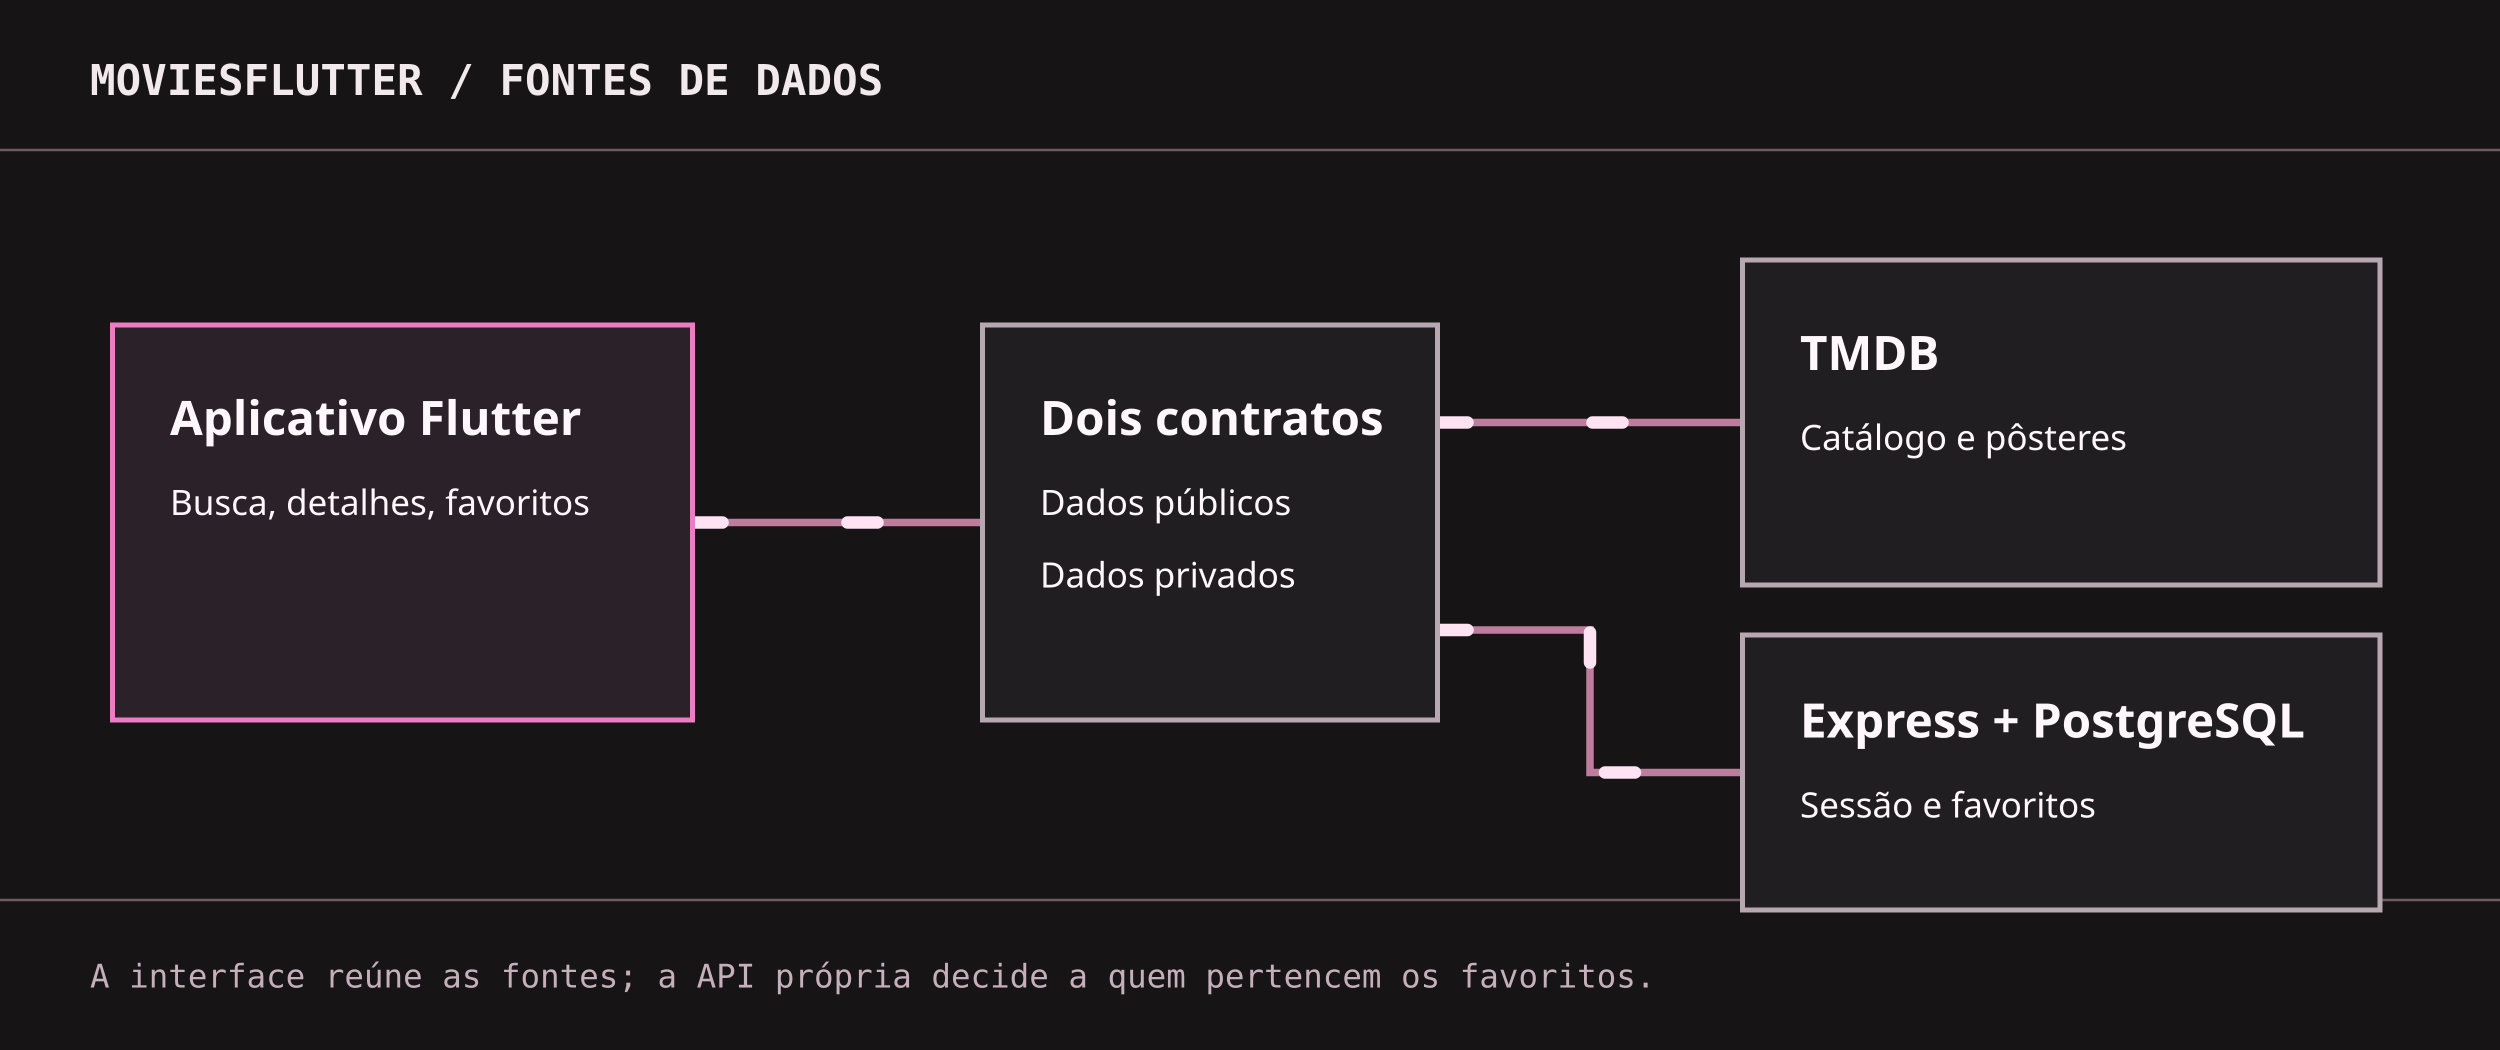
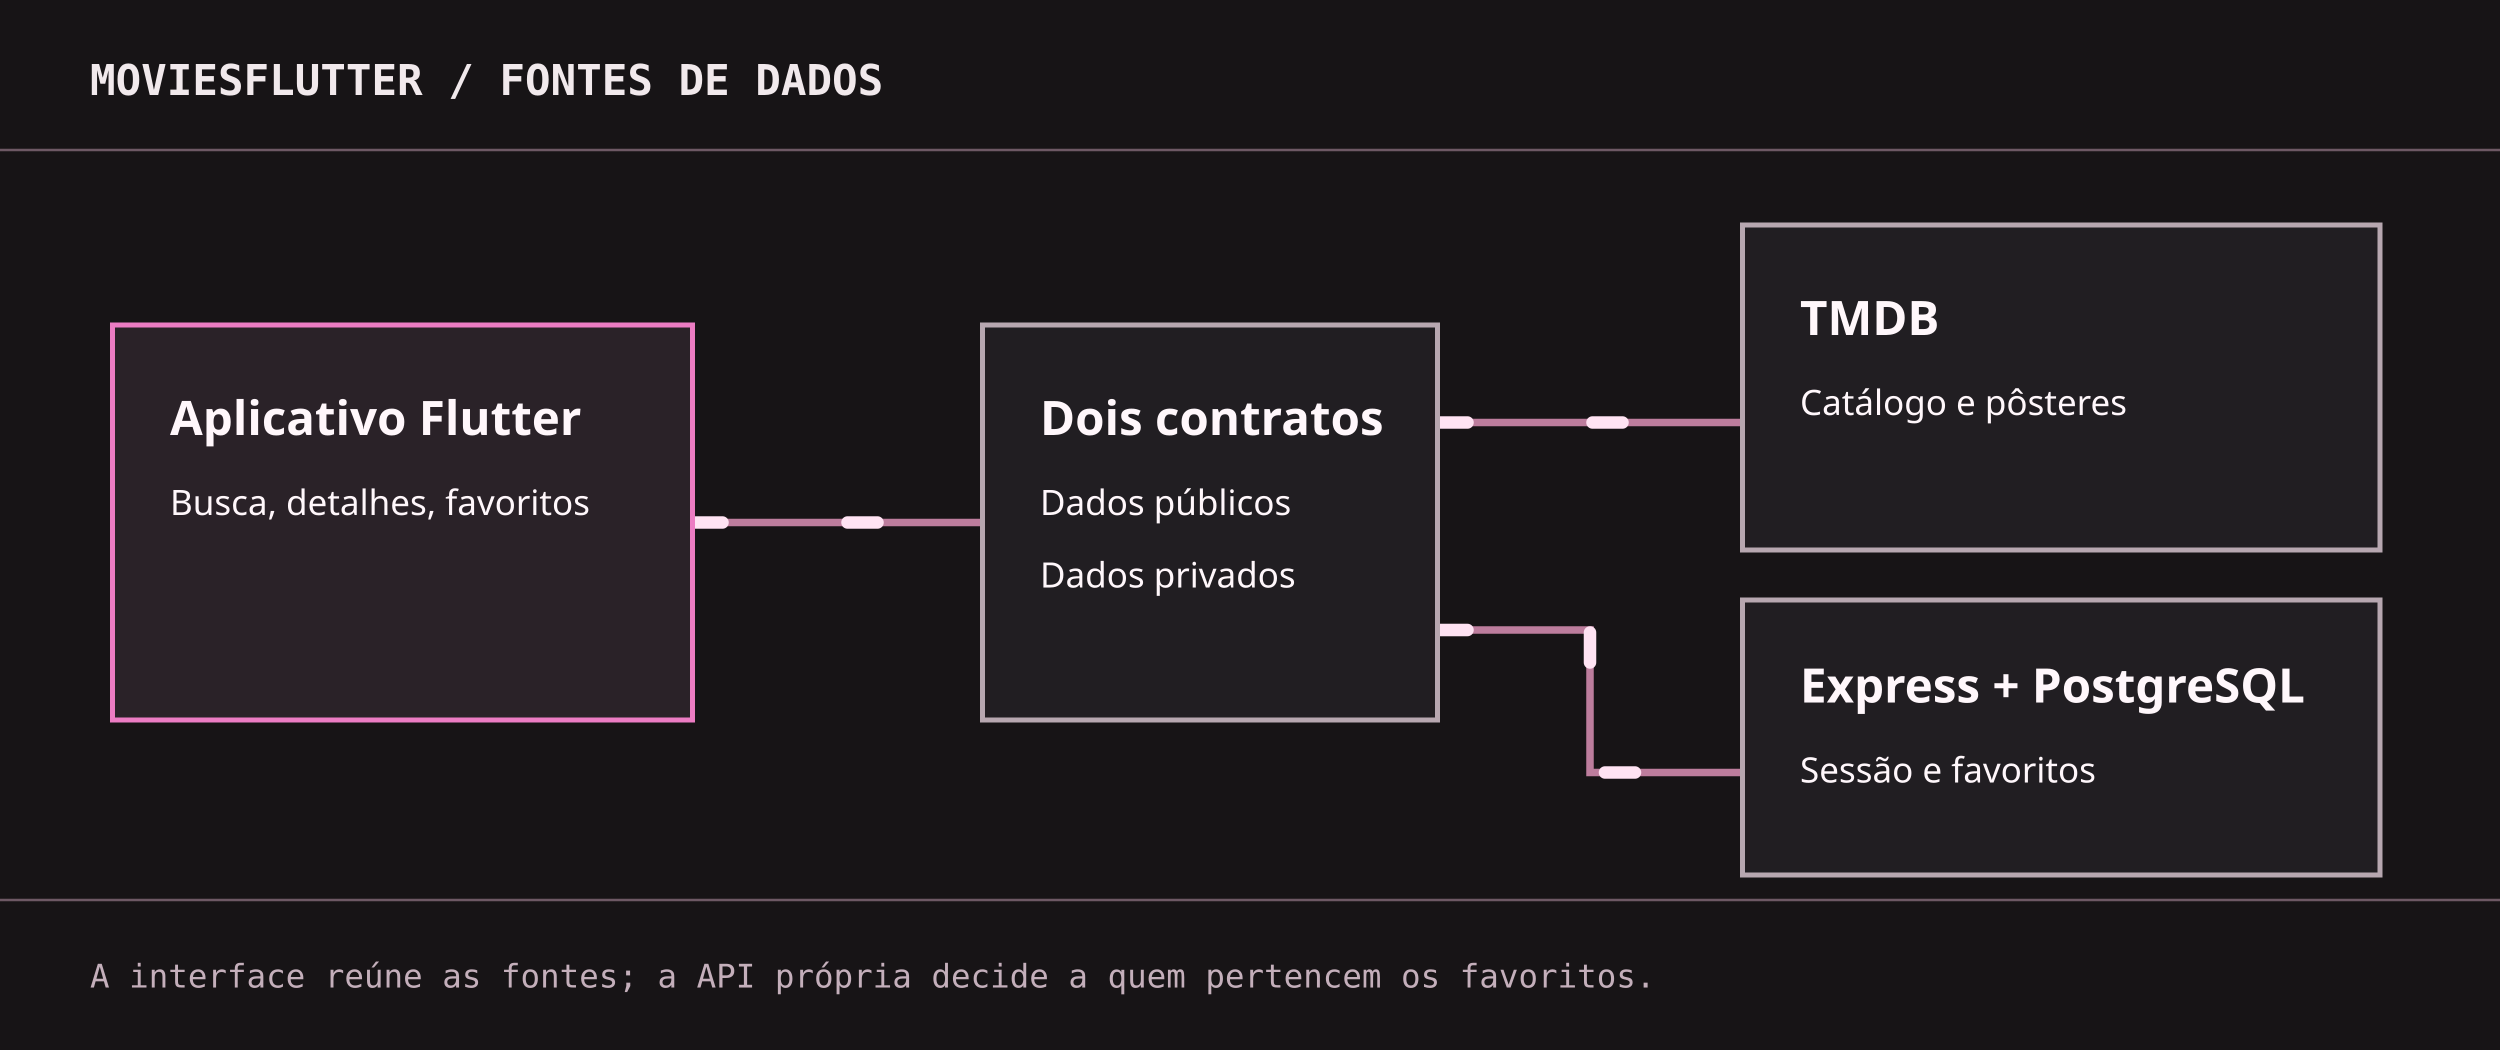
<svg xmlns="http://www.w3.org/2000/svg" viewBox="0 0 1000 420" role="img" aria-labelledby="title desc">
  <style>
    .flow { stroke-dasharray: 12 50; stroke-linecap: round; animation: flow 1.4s linear infinite; }
    @keyframes flow { to { stroke-dashoffset: -62; } }
    @media (prefers-reduced-motion: reduce) { .flow { display: none; } }
  </style>
  <rect width="1000" height="420" fill="#171416" />
  <path d="M0 60H1000M0 360H1000" stroke="#6E5965" />
  <text x="36" y="38" fill="#F1E9EC" font-family="monospace" font-size="17" font-weight="700">MOVIESFLUTTER / FONTES DE DADOS</text>
  <g fill="none" stroke="#BD7D9D" stroke-width="3">
    <path d="M277 209H393" />
    <path d="M575 169H697" />
    <path d="M575 252H636V309H697" />
  </g>
  <g class="flow" fill="none" stroke="#FFE3F3" stroke-width="5">
    <path d="M277 209H393" style="animation-delay:-.3s" />
    <path d="M575 169H697" style="animation-delay:-.6s" />
    <path d="M575 252H636V309H697" />
  </g>
  <g stroke-width="2">
    <rect x="45" y="130" width="232" height="158" fill="#2A2228" stroke="#EC7CC3" />
    <rect x="393" y="130" width="182" height="158" fill="#211E22" stroke="#B7A7B0" />
-     <rect x="697" y="104" width="255" height="130" fill="#211E22" stroke="#B7A7B0" />
-     <rect x="697" y="254" width="255" height="110" fill="#211E22" stroke="#B7A7B0" />
+     <rect x="697" y="90" width="255" height="130" fill="#211E22" stroke="#B7A7B0" />
+     <rect x="697" y="240" width="255" height="110" fill="#211E22" stroke="#B7A7B0" />
  </g>
  <g fill="#FFF7FB" font-family="sans-serif">
    <text x="68" y="174" font-size="19" font-weight="700">Aplicativo Flutter</text>
    <text x="68" y="206" font-size="14">Busca, detalhes, favoritos</text>
    <text x="416" y="174" font-size="19" font-weight="700">Dois contratos</text>
    <text x="416" y="206" font-size="14">Dados públicos</text>
    <text x="416" y="235" font-size="14">Dados privados</text>
-     <text x="720" y="148" font-size="19" font-weight="700">TMDB</text>
-     <text x="720" y="180" font-size="14">Catálogo e pôsteres</text>
-     <text x="720" y="295" font-size="19" font-weight="700">Express + PostgreSQL</text>
-     <text x="720" y="327" font-size="14">Sessão e favoritos</text>
+     <text x="720" y="134" font-size="19" font-weight="700">TMDB</text>
+     <text x="720" y="166" font-size="14">Catálogo e pôsteres</text>
+     <text x="720" y="281" font-size="19" font-weight="700">Express + PostgreSQL</text>
+     <text x="720" y="313" font-size="14">Sessão e favoritos</text>
  </g>
  <text x="36" y="395" fill="#C4AFBB" font-family="monospace" font-size="13">A interface reúne as fontes; a API própria decide a quem pertencem os favoritos.</text>
</svg>
